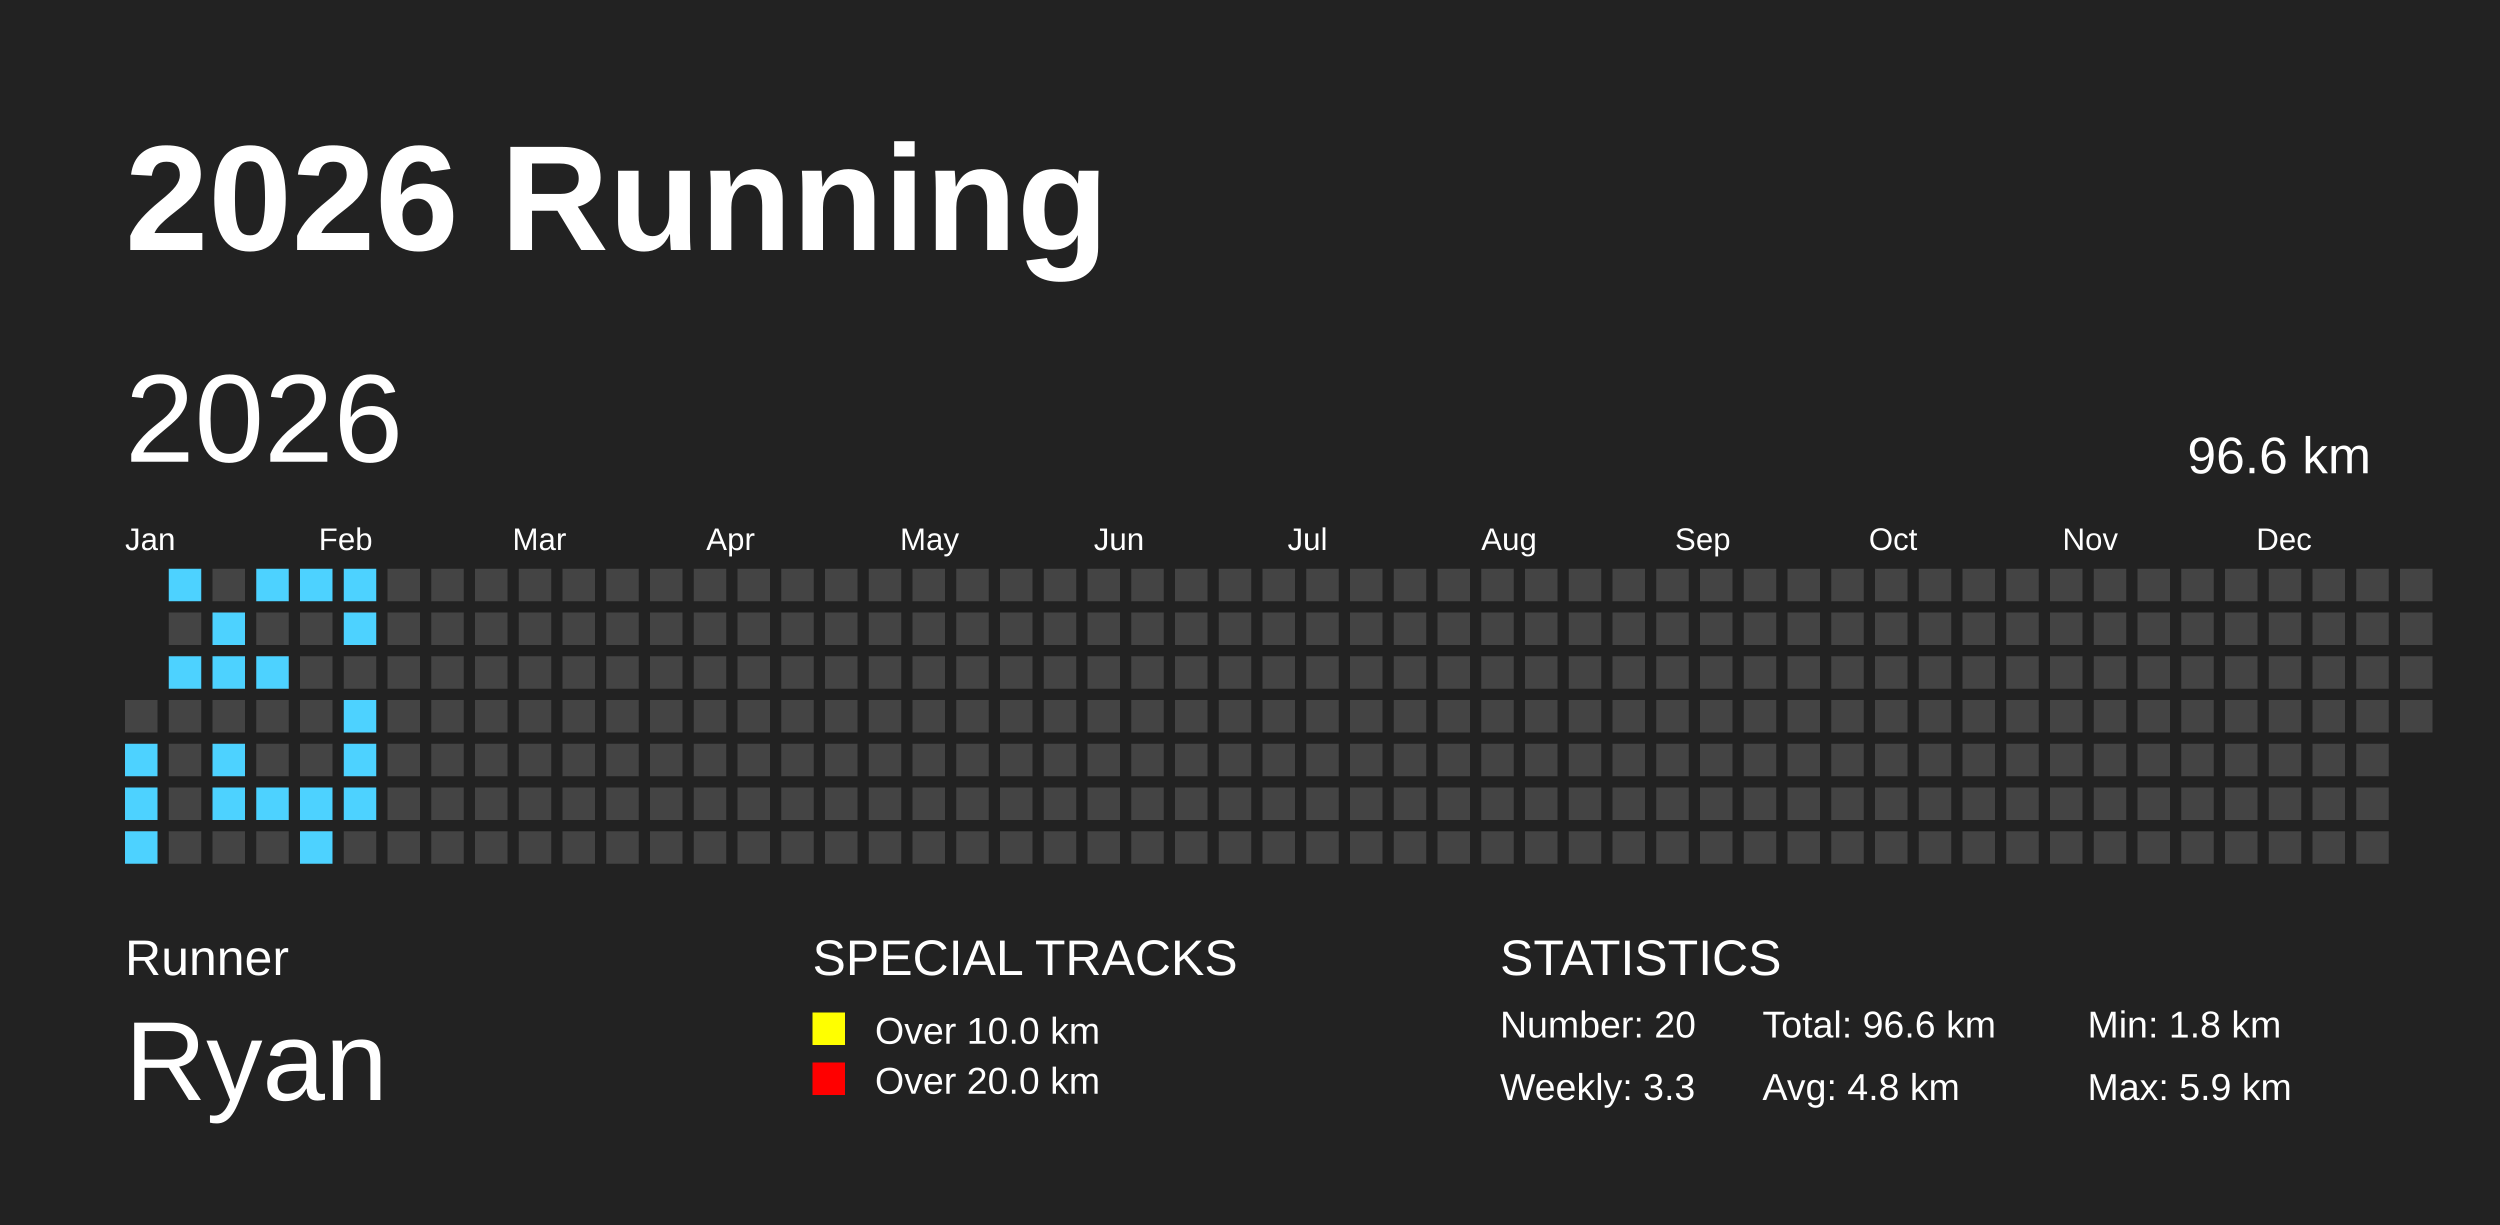
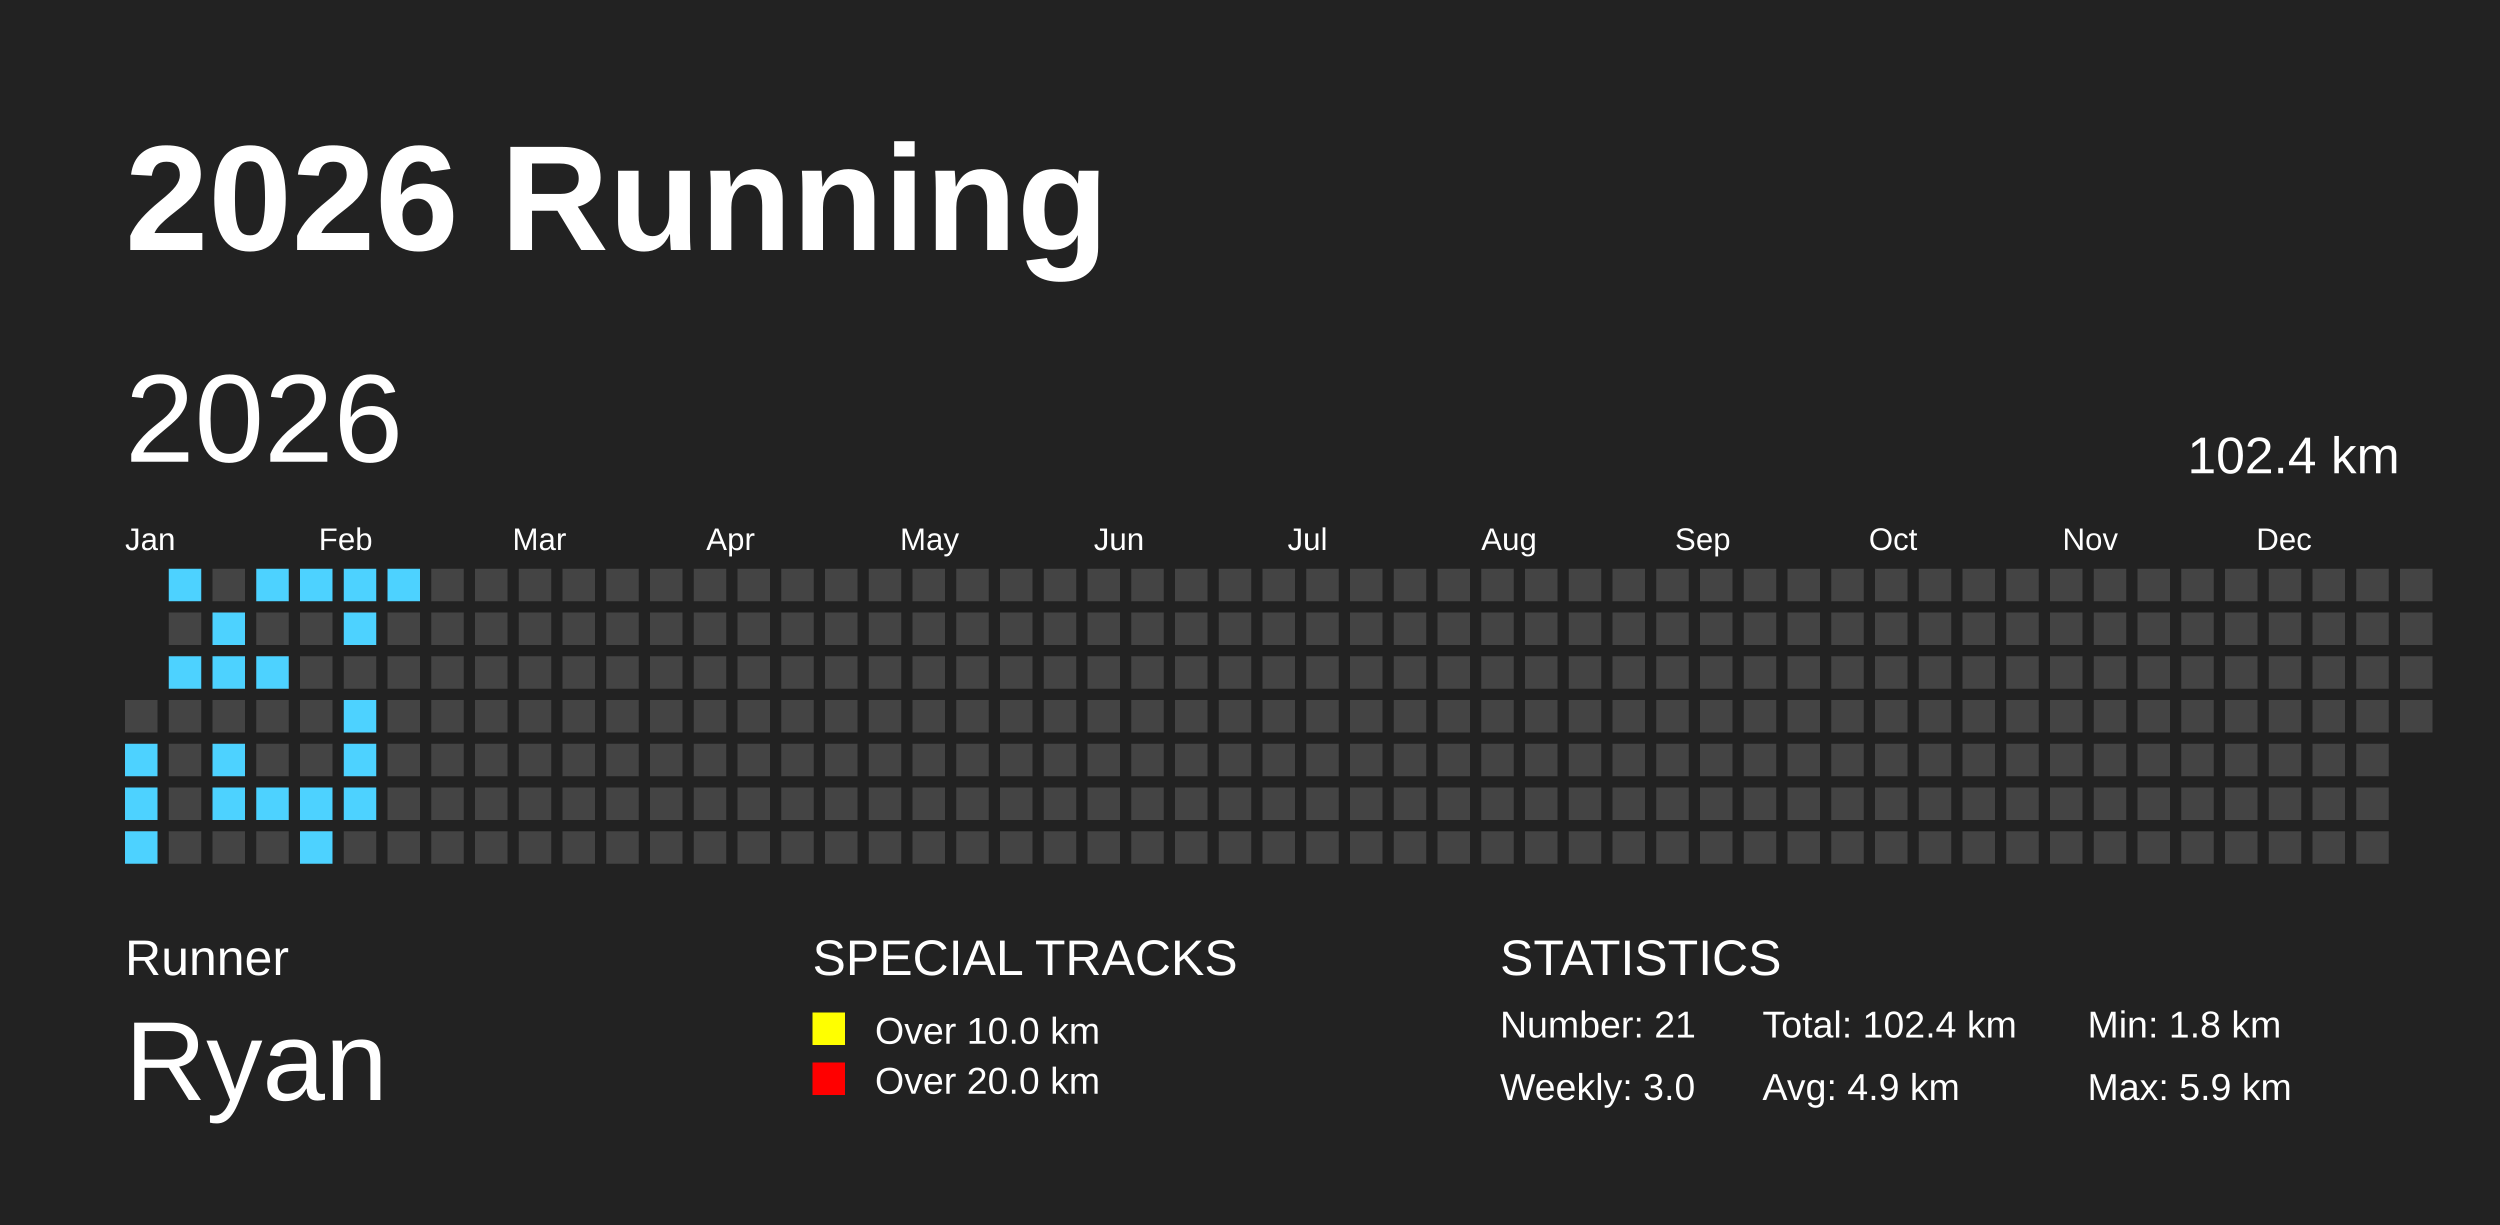
<svg xmlns="http://www.w3.org/2000/svg" baseProfile="full" height="98mm" version="1.1" viewBox="0,0,200,98" width="200mm">
  <defs />
  <rect fill="#222222" height="98" width="200" x="0" y="0" />
  <text fill="#FFFFFF" style="font-size:12px; font-family:Arial; font-weight:bold;" x="10" y="20">2026 Running</text>
  <text fill="#FFFFFF" style="font-size:4px; font-family:Arial" x="10" y="78">Runner</text>
  <text fill="#FFFFFF" style="font-size:9px; font-family:Arial" x="10" y="88">Ryan</text>
  <text fill="#FFFFFF" style="font-size:4px; font-family:Arial" x="65" y="78">SPECIAL TRACKS</text>
  <rect fill="yellow" height="2.6" width="2.6" x="65" y="81" />
  <text fill="#FFFFFF" style="font-size:3px; font-family:Arial" x="70" y="83.5">Over 10.0 km</text>
  <rect fill="red" height="2.6" width="2.6" x="65" y="85" />
  <text fill="#FFFFFF" style="font-size:3px; font-family:Arial" x="70" y="87.5">Over 20.0 km</text>
  <text fill="#FFFFFF" style="font-size:4px; font-family:Arial" x="120" y="78">STATISTICS</text>
-   <text fill="#FFFFFF" style="font-size:3px; font-family:Arial" x="120" y="83">Number: 20</text>
-   <text fill="#FFFFFF" style="font-size:3px; font-family:Arial" x="120" y="88">Weekly: 3.3</text>
-   <text fill="#FFFFFF" style="font-size:3px; font-family:Arial" x="141" y="83">Total: 96.6 km</text>
-   <text fill="#FFFFFF" style="font-size:3px; font-family:Arial" x="141" y="88">Avg: 4.8 km</text>
+   <text fill="#FFFFFF" style="font-size:3px; font-family:Arial" x="120" y="83">Number: 21</text>
+   <text fill="#FFFFFF" style="font-size:3px; font-family:Arial" x="120" y="88">Weekly: 3.0</text>
+   <text fill="#FFFFFF" style="font-size:3px; font-family:Arial" x="141" y="83">Total: 102.4 km</text>
+   <text fill="#FFFFFF" style="font-size:3px; font-family:Arial" x="141" y="88">Avg: 4.9 km</text>
  <text fill="#FFFFFF" style="font-size:3px; font-family:Arial" x="167" y="83">Min: 1.8 km</text>
  <text fill="#FFFFFF" style="font-size:3px; font-family:Arial" x="167" y="88">Max: 5.9 km</text>
  <text dominant-baseline="hanging" fill="#FFFFFF" style="font-size:10.0px; font-family:Arial;" x="10" y="30">2026</text>
-   <text dominant-baseline="hanging" fill="#FFFFFF" style="font-size:4.125px; font-family:Arial;" x="175" y="35">96.6 km</text>
+   <text dominant-baseline="hanging" fill="#FFFFFF" style="font-size:4.125px; font-family:Arial;" x="175" y="35">102.4 km</text>
  <text fill="#FFFFFF" style="font-size:2.5px; font-family:Arial" x="10.0" y="44">Jan</text>
  <text fill="#FFFFFF" style="font-size:2.5px; font-family:Arial" x="25.5" y="44">Feb</text>
  <text fill="#FFFFFF" style="font-size:2.5px; font-family:Arial" x="41.0" y="44">Mar</text>
  <text fill="#FFFFFF" style="font-size:2.5px; font-family:Arial" x="56.5" y="44">Apr</text>
  <text fill="#FFFFFF" style="font-size:2.5px; font-family:Arial" x="72.0" y="44">May</text>
  <text fill="#FFFFFF" style="font-size:2.5px; font-family:Arial" x="87.5" y="44">Jun</text>
  <text fill="#FFFFFF" style="font-size:2.5px; font-family:Arial" x="103.0" y="44">Jul</text>
  <text fill="#FFFFFF" style="font-size:2.5px; font-family:Arial" x="118.5" y="44">Aug</text>
  <text fill="#FFFFFF" style="font-size:2.5px; font-family:Arial" x="134.0" y="44">Sep</text>
  <text fill="#FFFFFF" style="font-size:2.5px; font-family:Arial" x="149.5" y="44">Oct</text>
  <text fill="#FFFFFF" style="font-size:2.5px; font-family:Arial" x="165.0" y="44">Nov</text>
  <text fill="#FFFFFF" style="font-size:2.5px; font-family:Arial" x="180.5" y="44">Dec</text>
  <rect fill="#444444" height="2.6" width="2.6" x="10.0" y="56.0" />
  <rect fill="#4DD2FF" height="2.6" width="2.6" x="10.0" y="59.5" />
  <rect fill="#4DD2FF" height="2.6" width="2.6" x="10.0" y="63.0" />
  <rect fill="#4DD2FF" height="2.6" width="2.6" x="10.0" y="66.5" />
  <rect fill="#4DD2FF" height="2.6" width="2.6" x="13.5" y="45.5" />
  <rect fill="#444444" height="2.6" width="2.6" x="13.5" y="49.0" />
  <rect fill="#4DD2FF" height="2.6" width="2.6" x="13.5" y="52.5" />
  <rect fill="#444444" height="2.6" width="2.6" x="13.5" y="56.0" />
  <rect fill="#444444" height="2.6" width="2.6" x="13.5" y="59.5" />
  <rect fill="#444444" height="2.6" width="2.6" x="13.5" y="63.0" />
  <rect fill="#444444" height="2.6" width="2.6" x="13.5" y="66.5" />
  <rect fill="#444444" height="2.6" width="2.6" x="17.0" y="45.5" />
  <rect fill="#4DD2FF" height="2.6" width="2.6" x="17.0" y="49.0" />
  <rect fill="#4DD2FF" height="2.6" width="2.6" x="17.0" y="52.5" />
  <rect fill="#444444" height="2.6" width="2.6" x="17.0" y="56.0" />
  <rect fill="#4DD2FF" height="2.6" width="2.6" x="17.0" y="59.5" />
  <rect fill="#4DD2FF" height="2.6" width="2.6" x="17.0" y="63.0" />
  <rect fill="#444444" height="2.6" width="2.6" x="17.0" y="66.5" />
  <rect fill="#4DD2FF" height="2.6" width="2.6" x="20.5" y="45.5" />
  <rect fill="#444444" height="2.6" width="2.6" x="20.5" y="49.0" />
  <rect fill="#4DD2FF" height="2.6" width="2.6" x="20.5" y="52.5" />
  <rect fill="#444444" height="2.6" width="2.6" x="20.5" y="56.0" />
  <rect fill="#444444" height="2.6" width="2.6" x="20.5" y="59.5" />
  <rect fill="#4DD2FF" height="2.6" width="2.6" x="20.5" y="63.0" />
  <rect fill="#444444" height="2.6" width="2.6" x="20.5" y="66.5" />
  <rect fill="#4DD2FF" height="2.6" width="2.6" x="24.0" y="45.5" />
  <rect fill="#444444" height="2.6" width="2.6" x="24.0" y="49.0" />
  <rect fill="#444444" height="2.6" width="2.6" x="24.0" y="52.5" />
  <rect fill="#444444" height="2.6" width="2.6" x="24.0" y="56.0" />
  <rect fill="#444444" height="2.6" width="2.6" x="24.0" y="59.5" />
  <rect fill="#4DD2FF" height="2.6" width="2.6" x="24.0" y="63.0" />
  <rect fill="#4DD2FF" height="2.6" width="2.6" x="24.0" y="66.5" />
  <rect fill="#4DD2FF" height="2.6" width="2.6" x="27.5" y="45.5" />
  <rect fill="#4DD2FF" height="2.6" width="2.6" x="27.5" y="49.0" />
  <rect fill="#444444" height="2.6" width="2.6" x="27.5" y="52.5" />
  <rect fill="#4DD2FF" height="2.6" width="2.6" x="27.5" y="56.0" />
  <rect fill="#4DD2FF" height="2.6" width="2.6" x="27.5" y="59.5" />
  <rect fill="#4DD2FF" height="2.6" width="2.6" x="27.5" y="63.0" />
  <rect fill="#444444" height="2.6" width="2.6" x="27.5" y="66.5" />
-   <rect fill="#444444" height="2.6" width="2.6" x="31.0" y="45.5" />
+   <rect fill="#4DD2FF" height="2.6" width="2.6" x="31.0" y="45.5" />
  <rect fill="#444444" height="2.6" width="2.6" x="31.0" y="49.0" />
  <rect fill="#444444" height="2.6" width="2.6" x="31.0" y="52.5" />
  <rect fill="#444444" height="2.6" width="2.6" x="31.0" y="56.0" />
  <rect fill="#444444" height="2.6" width="2.6" x="31.0" y="59.5" />
  <rect fill="#444444" height="2.6" width="2.6" x="31.0" y="63.0" />
  <rect fill="#444444" height="2.6" width="2.6" x="31.0" y="66.5" />
  <rect fill="#444444" height="2.6" width="2.6" x="34.5" y="45.5" />
  <rect fill="#444444" height="2.6" width="2.6" x="34.5" y="49.0" />
  <rect fill="#444444" height="2.6" width="2.6" x="34.5" y="52.5" />
  <rect fill="#444444" height="2.6" width="2.6" x="34.5" y="56.0" />
  <rect fill="#444444" height="2.6" width="2.6" x="34.5" y="59.5" />
  <rect fill="#444444" height="2.6" width="2.6" x="34.5" y="63.0" />
  <rect fill="#444444" height="2.6" width="2.6" x="34.5" y="66.5" />
  <rect fill="#444444" height="2.6" width="2.6" x="38.0" y="45.5" />
  <rect fill="#444444" height="2.6" width="2.6" x="38.0" y="49.0" />
  <rect fill="#444444" height="2.6" width="2.6" x="38.0" y="52.5" />
  <rect fill="#444444" height="2.6" width="2.6" x="38.0" y="56.0" />
  <rect fill="#444444" height="2.6" width="2.6" x="38.0" y="59.5" />
  <rect fill="#444444" height="2.6" width="2.6" x="38.0" y="63.0" />
  <rect fill="#444444" height="2.6" width="2.6" x="38.0" y="66.5" />
  <rect fill="#444444" height="2.6" width="2.6" x="41.5" y="45.5" />
  <rect fill="#444444" height="2.6" width="2.6" x="41.5" y="49.0" />
  <rect fill="#444444" height="2.6" width="2.6" x="41.5" y="52.5" />
  <rect fill="#444444" height="2.6" width="2.6" x="41.5" y="56.0" />
  <rect fill="#444444" height="2.6" width="2.6" x="41.5" y="59.5" />
  <rect fill="#444444" height="2.6" width="2.6" x="41.5" y="63.0" />
  <rect fill="#444444" height="2.6" width="2.6" x="41.5" y="66.5" />
  <rect fill="#444444" height="2.6" width="2.6" x="45.0" y="45.5" />
  <rect fill="#444444" height="2.6" width="2.6" x="45.0" y="49.0" />
  <rect fill="#444444" height="2.6" width="2.6" x="45.0" y="52.5" />
  <rect fill="#444444" height="2.6" width="2.6" x="45.0" y="56.0" />
  <rect fill="#444444" height="2.6" width="2.6" x="45.0" y="59.5" />
  <rect fill="#444444" height="2.6" width="2.6" x="45.0" y="63.0" />
  <rect fill="#444444" height="2.6" width="2.6" x="45.0" y="66.5" />
  <rect fill="#444444" height="2.6" width="2.6" x="48.5" y="45.5" />
  <rect fill="#444444" height="2.6" width="2.6" x="48.5" y="49.0" />
  <rect fill="#444444" height="2.6" width="2.6" x="48.5" y="52.5" />
  <rect fill="#444444" height="2.6" width="2.6" x="48.5" y="56.0" />
  <rect fill="#444444" height="2.6" width="2.6" x="48.5" y="59.5" />
  <rect fill="#444444" height="2.6" width="2.6" x="48.5" y="63.0" />
  <rect fill="#444444" height="2.6" width="2.6" x="48.5" y="66.5" />
  <rect fill="#444444" height="2.6" width="2.6" x="52.0" y="45.5" />
  <rect fill="#444444" height="2.6" width="2.6" x="52.0" y="49.0" />
  <rect fill="#444444" height="2.6" width="2.6" x="52.0" y="52.5" />
  <rect fill="#444444" height="2.6" width="2.6" x="52.0" y="56.0" />
  <rect fill="#444444" height="2.6" width="2.6" x="52.0" y="59.5" />
  <rect fill="#444444" height="2.6" width="2.6" x="52.0" y="63.0" />
  <rect fill="#444444" height="2.6" width="2.6" x="52.0" y="66.5" />
  <rect fill="#444444" height="2.6" width="2.6" x="55.5" y="45.5" />
  <rect fill="#444444" height="2.6" width="2.6" x="55.5" y="49.0" />
  <rect fill="#444444" height="2.6" width="2.6" x="55.5" y="52.5" />
  <rect fill="#444444" height="2.6" width="2.6" x="55.5" y="56.0" />
  <rect fill="#444444" height="2.6" width="2.6" x="55.5" y="59.5" />
  <rect fill="#444444" height="2.6" width="2.6" x="55.5" y="63.0" />
  <rect fill="#444444" height="2.6" width="2.6" x="55.5" y="66.5" />
  <rect fill="#444444" height="2.6" width="2.6" x="59.0" y="45.5" />
  <rect fill="#444444" height="2.6" width="2.6" x="59.0" y="49.0" />
  <rect fill="#444444" height="2.6" width="2.6" x="59.0" y="52.5" />
  <rect fill="#444444" height="2.6" width="2.6" x="59.0" y="56.0" />
  <rect fill="#444444" height="2.6" width="2.6" x="59.0" y="59.5" />
  <rect fill="#444444" height="2.6" width="2.6" x="59.0" y="63.0" />
  <rect fill="#444444" height="2.6" width="2.6" x="59.0" y="66.5" />
  <rect fill="#444444" height="2.6" width="2.6" x="62.5" y="45.5" />
  <rect fill="#444444" height="2.6" width="2.6" x="62.5" y="49.0" />
  <rect fill="#444444" height="2.6" width="2.6" x="62.5" y="52.5" />
  <rect fill="#444444" height="2.6" width="2.6" x="62.5" y="56.0" />
  <rect fill="#444444" height="2.6" width="2.6" x="62.5" y="59.5" />
  <rect fill="#444444" height="2.6" width="2.6" x="62.5" y="63.0" />
  <rect fill="#444444" height="2.6" width="2.6" x="62.5" y="66.5" />
  <rect fill="#444444" height="2.6" width="2.6" x="66.0" y="45.5" />
  <rect fill="#444444" height="2.6" width="2.6" x="66.0" y="49.0" />
  <rect fill="#444444" height="2.6" width="2.6" x="66.0" y="52.5" />
  <rect fill="#444444" height="2.6" width="2.6" x="66.0" y="56.0" />
  <rect fill="#444444" height="2.6" width="2.6" x="66.0" y="59.5" />
  <rect fill="#444444" height="2.6" width="2.6" x="66.0" y="63.0" />
  <rect fill="#444444" height="2.6" width="2.6" x="66.0" y="66.5" />
  <rect fill="#444444" height="2.6" width="2.6" x="69.5" y="45.5" />
  <rect fill="#444444" height="2.6" width="2.6" x="69.5" y="49.0" />
  <rect fill="#444444" height="2.6" width="2.6" x="69.5" y="52.5" />
  <rect fill="#444444" height="2.6" width="2.6" x="69.5" y="56.0" />
  <rect fill="#444444" height="2.6" width="2.6" x="69.5" y="59.5" />
  <rect fill="#444444" height="2.6" width="2.6" x="69.5" y="63.0" />
  <rect fill="#444444" height="2.6" width="2.6" x="69.5" y="66.5" />
  <rect fill="#444444" height="2.6" width="2.6" x="73.0" y="45.5" />
  <rect fill="#444444" height="2.6" width="2.6" x="73.0" y="49.0" />
  <rect fill="#444444" height="2.6" width="2.6" x="73.0" y="52.5" />
  <rect fill="#444444" height="2.6" width="2.6" x="73.0" y="56.0" />
  <rect fill="#444444" height="2.6" width="2.6" x="73.0" y="59.5" />
  <rect fill="#444444" height="2.6" width="2.6" x="73.0" y="63.0" />
  <rect fill="#444444" height="2.6" width="2.6" x="73.0" y="66.5" />
  <rect fill="#444444" height="2.6" width="2.6" x="76.5" y="45.5" />
  <rect fill="#444444" height="2.6" width="2.6" x="76.5" y="49.0" />
  <rect fill="#444444" height="2.6" width="2.6" x="76.5" y="52.5" />
  <rect fill="#444444" height="2.6" width="2.6" x="76.5" y="56.0" />
  <rect fill="#444444" height="2.6" width="2.6" x="76.5" y="59.5" />
  <rect fill="#444444" height="2.6" width="2.6" x="76.5" y="63.0" />
  <rect fill="#444444" height="2.6" width="2.6" x="76.5" y="66.5" />
  <rect fill="#444444" height="2.6" width="2.6" x="80.0" y="45.5" />
  <rect fill="#444444" height="2.6" width="2.6" x="80.0" y="49.0" />
  <rect fill="#444444" height="2.6" width="2.6" x="80.0" y="52.5" />
  <rect fill="#444444" height="2.6" width="2.6" x="80.0" y="56.0" />
  <rect fill="#444444" height="2.6" width="2.6" x="80.0" y="59.5" />
  <rect fill="#444444" height="2.6" width="2.6" x="80.0" y="63.0" />
  <rect fill="#444444" height="2.6" width="2.6" x="80.0" y="66.5" />
  <rect fill="#444444" height="2.6" width="2.6" x="83.5" y="45.5" />
  <rect fill="#444444" height="2.6" width="2.6" x="83.5" y="49.0" />
  <rect fill="#444444" height="2.6" width="2.6" x="83.5" y="52.5" />
  <rect fill="#444444" height="2.6" width="2.6" x="83.5" y="56.0" />
  <rect fill="#444444" height="2.6" width="2.6" x="83.5" y="59.5" />
  <rect fill="#444444" height="2.6" width="2.6" x="83.5" y="63.0" />
  <rect fill="#444444" height="2.6" width="2.6" x="83.5" y="66.5" />
  <rect fill="#444444" height="2.6" width="2.6" x="87.0" y="45.5" />
  <rect fill="#444444" height="2.6" width="2.6" x="87.0" y="49.0" />
  <rect fill="#444444" height="2.6" width="2.6" x="87.0" y="52.5" />
  <rect fill="#444444" height="2.6" width="2.6" x="87.0" y="56.0" />
  <rect fill="#444444" height="2.6" width="2.6" x="87.0" y="59.5" />
  <rect fill="#444444" height="2.6" width="2.6" x="87.0" y="63.0" />
  <rect fill="#444444" height="2.6" width="2.6" x="87.0" y="66.5" />
  <rect fill="#444444" height="2.6" width="2.6" x="90.5" y="45.5" />
  <rect fill="#444444" height="2.6" width="2.6" x="90.5" y="49.0" />
  <rect fill="#444444" height="2.6" width="2.6" x="90.5" y="52.5" />
  <rect fill="#444444" height="2.6" width="2.6" x="90.5" y="56.0" />
  <rect fill="#444444" height="2.6" width="2.6" x="90.5" y="59.5" />
  <rect fill="#444444" height="2.6" width="2.6" x="90.5" y="63.0" />
  <rect fill="#444444" height="2.6" width="2.6" x="90.5" y="66.5" />
  <rect fill="#444444" height="2.6" width="2.6" x="94.0" y="45.5" />
  <rect fill="#444444" height="2.6" width="2.6" x="94.0" y="49.0" />
  <rect fill="#444444" height="2.6" width="2.6" x="94.0" y="52.5" />
  <rect fill="#444444" height="2.6" width="2.6" x="94.0" y="56.0" />
  <rect fill="#444444" height="2.6" width="2.6" x="94.0" y="59.5" />
  <rect fill="#444444" height="2.6" width="2.6" x="94.0" y="63.0" />
  <rect fill="#444444" height="2.6" width="2.6" x="94.0" y="66.5" />
  <rect fill="#444444" height="2.6" width="2.6" x="97.5" y="45.5" />
  <rect fill="#444444" height="2.6" width="2.6" x="97.5" y="49.0" />
  <rect fill="#444444" height="2.6" width="2.6" x="97.5" y="52.5" />
  <rect fill="#444444" height="2.6" width="2.6" x="97.5" y="56.0" />
  <rect fill="#444444" height="2.6" width="2.6" x="97.5" y="59.5" />
  <rect fill="#444444" height="2.6" width="2.6" x="97.5" y="63.0" />
  <rect fill="#444444" height="2.6" width="2.6" x="97.5" y="66.5" />
  <rect fill="#444444" height="2.6" width="2.6" x="101.0" y="45.5" />
  <rect fill="#444444" height="2.6" width="2.6" x="101.0" y="49.0" />
  <rect fill="#444444" height="2.6" width="2.6" x="101.0" y="52.5" />
  <rect fill="#444444" height="2.6" width="2.6" x="101.0" y="56.0" />
  <rect fill="#444444" height="2.6" width="2.6" x="101.0" y="59.5" />
  <rect fill="#444444" height="2.6" width="2.6" x="101.0" y="63.0" />
  <rect fill="#444444" height="2.6" width="2.6" x="101.0" y="66.5" />
  <rect fill="#444444" height="2.6" width="2.6" x="104.5" y="45.5" />
  <rect fill="#444444" height="2.6" width="2.6" x="104.5" y="49.0" />
  <rect fill="#444444" height="2.6" width="2.6" x="104.5" y="52.5" />
  <rect fill="#444444" height="2.6" width="2.6" x="104.5" y="56.0" />
  <rect fill="#444444" height="2.6" width="2.6" x="104.5" y="59.5" />
  <rect fill="#444444" height="2.6" width="2.6" x="104.5" y="63.0" />
  <rect fill="#444444" height="2.6" width="2.6" x="104.5" y="66.5" />
  <rect fill="#444444" height="2.6" width="2.6" x="108.0" y="45.5" />
  <rect fill="#444444" height="2.6" width="2.6" x="108.0" y="49.0" />
  <rect fill="#444444" height="2.6" width="2.6" x="108.0" y="52.5" />
  <rect fill="#444444" height="2.6" width="2.6" x="108.0" y="56.0" />
  <rect fill="#444444" height="2.6" width="2.6" x="108.0" y="59.5" />
  <rect fill="#444444" height="2.6" width="2.6" x="108.0" y="63.0" />
  <rect fill="#444444" height="2.6" width="2.6" x="108.0" y="66.5" />
  <rect fill="#444444" height="2.6" width="2.6" x="111.5" y="45.5" />
  <rect fill="#444444" height="2.6" width="2.6" x="111.5" y="49.0" />
  <rect fill="#444444" height="2.6" width="2.6" x="111.5" y="52.5" />
  <rect fill="#444444" height="2.6" width="2.6" x="111.5" y="56.0" />
  <rect fill="#444444" height="2.6" width="2.6" x="111.5" y="59.5" />
  <rect fill="#444444" height="2.6" width="2.6" x="111.5" y="63.0" />
  <rect fill="#444444" height="2.6" width="2.6" x="111.5" y="66.5" />
  <rect fill="#444444" height="2.6" width="2.6" x="115.0" y="45.5" />
  <rect fill="#444444" height="2.6" width="2.6" x="115.0" y="49.0" />
  <rect fill="#444444" height="2.6" width="2.6" x="115.0" y="52.5" />
  <rect fill="#444444" height="2.6" width="2.6" x="115.0" y="56.0" />
  <rect fill="#444444" height="2.6" width="2.6" x="115.0" y="59.5" />
  <rect fill="#444444" height="2.6" width="2.6" x="115.0" y="63.0" />
  <rect fill="#444444" height="2.6" width="2.6" x="115.0" y="66.5" />
  <rect fill="#444444" height="2.6" width="2.6" x="118.5" y="45.5" />
  <rect fill="#444444" height="2.6" width="2.6" x="118.5" y="49.0" />
  <rect fill="#444444" height="2.6" width="2.6" x="118.5" y="52.5" />
  <rect fill="#444444" height="2.6" width="2.6" x="118.5" y="56.0" />
  <rect fill="#444444" height="2.6" width="2.6" x="118.5" y="59.5" />
  <rect fill="#444444" height="2.6" width="2.6" x="118.5" y="63.0" />
  <rect fill="#444444" height="2.6" width="2.6" x="118.5" y="66.5" />
  <rect fill="#444444" height="2.6" width="2.6" x="122.0" y="45.5" />
  <rect fill="#444444" height="2.6" width="2.6" x="122.0" y="49.0" />
  <rect fill="#444444" height="2.6" width="2.6" x="122.0" y="52.5" />
  <rect fill="#444444" height="2.6" width="2.6" x="122.0" y="56.0" />
  <rect fill="#444444" height="2.6" width="2.6" x="122.0" y="59.5" />
  <rect fill="#444444" height="2.6" width="2.6" x="122.0" y="63.0" />
  <rect fill="#444444" height="2.6" width="2.6" x="122.0" y="66.5" />
  <rect fill="#444444" height="2.6" width="2.6" x="125.5" y="45.5" />
  <rect fill="#444444" height="2.6" width="2.6" x="125.5" y="49.0" />
  <rect fill="#444444" height="2.6" width="2.6" x="125.5" y="52.5" />
  <rect fill="#444444" height="2.6" width="2.6" x="125.5" y="56.0" />
  <rect fill="#444444" height="2.6" width="2.6" x="125.5" y="59.5" />
  <rect fill="#444444" height="2.6" width="2.6" x="125.5" y="63.0" />
  <rect fill="#444444" height="2.6" width="2.6" x="125.5" y="66.5" />
  <rect fill="#444444" height="2.6" width="2.6" x="129.0" y="45.5" />
  <rect fill="#444444" height="2.6" width="2.6" x="129.0" y="49.0" />
  <rect fill="#444444" height="2.6" width="2.6" x="129.0" y="52.5" />
  <rect fill="#444444" height="2.6" width="2.6" x="129.0" y="56.0" />
  <rect fill="#444444" height="2.6" width="2.6" x="129.0" y="59.5" />
  <rect fill="#444444" height="2.6" width="2.6" x="129.0" y="63.0" />
  <rect fill="#444444" height="2.6" width="2.6" x="129.0" y="66.5" />
  <rect fill="#444444" height="2.6" width="2.6" x="132.5" y="45.5" />
  <rect fill="#444444" height="2.6" width="2.6" x="132.5" y="49.0" />
  <rect fill="#444444" height="2.6" width="2.6" x="132.5" y="52.5" />
  <rect fill="#444444" height="2.6" width="2.6" x="132.5" y="56.0" />
  <rect fill="#444444" height="2.6" width="2.6" x="132.5" y="59.5" />
  <rect fill="#444444" height="2.6" width="2.6" x="132.5" y="63.0" />
  <rect fill="#444444" height="2.6" width="2.6" x="132.5" y="66.5" />
  <rect fill="#444444" height="2.6" width="2.6" x="136.0" y="45.5" />
  <rect fill="#444444" height="2.6" width="2.6" x="136.0" y="49.0" />
  <rect fill="#444444" height="2.6" width="2.6" x="136.0" y="52.5" />
  <rect fill="#444444" height="2.6" width="2.6" x="136.0" y="56.0" />
  <rect fill="#444444" height="2.6" width="2.6" x="136.0" y="59.5" />
  <rect fill="#444444" height="2.6" width="2.6" x="136.0" y="63.0" />
  <rect fill="#444444" height="2.6" width="2.6" x="136.0" y="66.5" />
  <rect fill="#444444" height="2.6" width="2.6" x="139.5" y="45.5" />
  <rect fill="#444444" height="2.6" width="2.6" x="139.5" y="49.0" />
  <rect fill="#444444" height="2.6" width="2.6" x="139.5" y="52.5" />
  <rect fill="#444444" height="2.6" width="2.6" x="139.5" y="56.0" />
  <rect fill="#444444" height="2.6" width="2.6" x="139.5" y="59.5" />
  <rect fill="#444444" height="2.6" width="2.6" x="139.5" y="63.0" />
  <rect fill="#444444" height="2.6" width="2.6" x="139.5" y="66.5" />
  <rect fill="#444444" height="2.6" width="2.6" x="143.0" y="45.5" />
  <rect fill="#444444" height="2.6" width="2.6" x="143.0" y="49.0" />
  <rect fill="#444444" height="2.6" width="2.6" x="143.0" y="52.5" />
  <rect fill="#444444" height="2.6" width="2.6" x="143.0" y="56.0" />
  <rect fill="#444444" height="2.6" width="2.6" x="143.0" y="59.5" />
  <rect fill="#444444" height="2.6" width="2.6" x="143.0" y="63.0" />
  <rect fill="#444444" height="2.6" width="2.6" x="143.0" y="66.5" />
  <rect fill="#444444" height="2.6" width="2.6" x="146.5" y="45.5" />
  <rect fill="#444444" height="2.6" width="2.6" x="146.5" y="49.0" />
  <rect fill="#444444" height="2.6" width="2.6" x="146.5" y="52.5" />
  <rect fill="#444444" height="2.6" width="2.6" x="146.5" y="56.0" />
  <rect fill="#444444" height="2.6" width="2.6" x="146.5" y="59.5" />
  <rect fill="#444444" height="2.6" width="2.6" x="146.5" y="63.0" />
  <rect fill="#444444" height="2.6" width="2.6" x="146.5" y="66.5" />
  <rect fill="#444444" height="2.6" width="2.6" x="150.0" y="45.5" />
  <rect fill="#444444" height="2.6" width="2.6" x="150.0" y="49.0" />
  <rect fill="#444444" height="2.6" width="2.6" x="150.0" y="52.5" />
  <rect fill="#444444" height="2.6" width="2.6" x="150.0" y="56.0" />
  <rect fill="#444444" height="2.6" width="2.6" x="150.0" y="59.5" />
  <rect fill="#444444" height="2.6" width="2.6" x="150.0" y="63.0" />
  <rect fill="#444444" height="2.6" width="2.6" x="150.0" y="66.5" />
  <rect fill="#444444" height="2.6" width="2.6" x="153.5" y="45.5" />
  <rect fill="#444444" height="2.6" width="2.6" x="153.5" y="49.0" />
  <rect fill="#444444" height="2.6" width="2.6" x="153.5" y="52.5" />
  <rect fill="#444444" height="2.6" width="2.6" x="153.5" y="56.0" />
  <rect fill="#444444" height="2.6" width="2.6" x="153.5" y="59.5" />
  <rect fill="#444444" height="2.6" width="2.6" x="153.5" y="63.0" />
  <rect fill="#444444" height="2.6" width="2.6" x="153.5" y="66.5" />
  <rect fill="#444444" height="2.6" width="2.6" x="157.0" y="45.5" />
  <rect fill="#444444" height="2.6" width="2.6" x="157.0" y="49.0" />
  <rect fill="#444444" height="2.6" width="2.6" x="157.0" y="52.5" />
  <rect fill="#444444" height="2.6" width="2.6" x="157.0" y="56.0" />
  <rect fill="#444444" height="2.6" width="2.6" x="157.0" y="59.5" />
  <rect fill="#444444" height="2.6" width="2.6" x="157.0" y="63.0" />
  <rect fill="#444444" height="2.6" width="2.6" x="157.0" y="66.5" />
  <rect fill="#444444" height="2.6" width="2.6" x="160.5" y="45.5" />
  <rect fill="#444444" height="2.6" width="2.6" x="160.5" y="49.0" />
  <rect fill="#444444" height="2.6" width="2.6" x="160.5" y="52.5" />
  <rect fill="#444444" height="2.6" width="2.6" x="160.5" y="56.0" />
  <rect fill="#444444" height="2.6" width="2.6" x="160.5" y="59.5" />
  <rect fill="#444444" height="2.6" width="2.6" x="160.5" y="63.0" />
  <rect fill="#444444" height="2.6" width="2.6" x="160.5" y="66.5" />
  <rect fill="#444444" height="2.6" width="2.6" x="164.0" y="45.5" />
  <rect fill="#444444" height="2.6" width="2.6" x="164.0" y="49.0" />
  <rect fill="#444444" height="2.6" width="2.6" x="164.0" y="52.5" />
  <rect fill="#444444" height="2.6" width="2.6" x="164.0" y="56.0" />
  <rect fill="#444444" height="2.6" width="2.6" x="164.0" y="59.5" />
  <rect fill="#444444" height="2.6" width="2.6" x="164.0" y="63.0" />
  <rect fill="#444444" height="2.6" width="2.6" x="164.0" y="66.5" />
  <rect fill="#444444" height="2.6" width="2.6" x="167.5" y="45.5" />
  <rect fill="#444444" height="2.6" width="2.6" x="167.5" y="49.0" />
  <rect fill="#444444" height="2.6" width="2.6" x="167.5" y="52.5" />
  <rect fill="#444444" height="2.6" width="2.6" x="167.5" y="56.0" />
  <rect fill="#444444" height="2.6" width="2.6" x="167.5" y="59.5" />
  <rect fill="#444444" height="2.6" width="2.6" x="167.5" y="63.0" />
  <rect fill="#444444" height="2.6" width="2.6" x="167.5" y="66.5" />
  <rect fill="#444444" height="2.6" width="2.6" x="171.0" y="45.5" />
  <rect fill="#444444" height="2.6" width="2.6" x="171.0" y="49.0" />
  <rect fill="#444444" height="2.6" width="2.6" x="171.0" y="52.5" />
  <rect fill="#444444" height="2.6" width="2.6" x="171.0" y="56.0" />
  <rect fill="#444444" height="2.6" width="2.6" x="171.0" y="59.5" />
  <rect fill="#444444" height="2.6" width="2.6" x="171.0" y="63.0" />
  <rect fill="#444444" height="2.6" width="2.6" x="171.0" y="66.5" />
  <rect fill="#444444" height="2.6" width="2.6" x="174.5" y="45.5" />
  <rect fill="#444444" height="2.6" width="2.6" x="174.5" y="49.0" />
  <rect fill="#444444" height="2.6" width="2.6" x="174.5" y="52.5" />
  <rect fill="#444444" height="2.6" width="2.6" x="174.5" y="56.0" />
  <rect fill="#444444" height="2.6" width="2.6" x="174.5" y="59.5" />
  <rect fill="#444444" height="2.6" width="2.6" x="174.5" y="63.0" />
  <rect fill="#444444" height="2.6" width="2.6" x="174.5" y="66.5" />
  <rect fill="#444444" height="2.6" width="2.6" x="178.0" y="45.5" />
  <rect fill="#444444" height="2.6" width="2.6" x="178.0" y="49.0" />
  <rect fill="#444444" height="2.6" width="2.6" x="178.0" y="52.5" />
  <rect fill="#444444" height="2.6" width="2.6" x="178.0" y="56.0" />
  <rect fill="#444444" height="2.6" width="2.6" x="178.0" y="59.5" />
  <rect fill="#444444" height="2.6" width="2.6" x="178.0" y="63.0" />
  <rect fill="#444444" height="2.6" width="2.6" x="178.0" y="66.5" />
  <rect fill="#444444" height="2.6" width="2.6" x="181.5" y="45.5" />
  <rect fill="#444444" height="2.6" width="2.6" x="181.5" y="49.0" />
  <rect fill="#444444" height="2.6" width="2.6" x="181.5" y="52.5" />
  <rect fill="#444444" height="2.6" width="2.6" x="181.5" y="56.0" />
  <rect fill="#444444" height="2.6" width="2.6" x="181.5" y="59.5" />
  <rect fill="#444444" height="2.6" width="2.6" x="181.5" y="63.0" />
  <rect fill="#444444" height="2.6" width="2.6" x="181.5" y="66.5" />
  <rect fill="#444444" height="2.6" width="2.6" x="185.0" y="45.5" />
  <rect fill="#444444" height="2.6" width="2.6" x="185.0" y="49.0" />
  <rect fill="#444444" height="2.6" width="2.6" x="185.0" y="52.5" />
  <rect fill="#444444" height="2.6" width="2.6" x="185.0" y="56.0" />
  <rect fill="#444444" height="2.6" width="2.6" x="185.0" y="59.5" />
  <rect fill="#444444" height="2.6" width="2.6" x="185.0" y="63.0" />
  <rect fill="#444444" height="2.6" width="2.6" x="185.0" y="66.5" />
  <rect fill="#444444" height="2.6" width="2.6" x="188.5" y="45.5" />
  <rect fill="#444444" height="2.6" width="2.6" x="188.5" y="49.0" />
  <rect fill="#444444" height="2.6" width="2.6" x="188.5" y="52.5" />
  <rect fill="#444444" height="2.6" width="2.6" x="188.5" y="56.0" />
  <rect fill="#444444" height="2.6" width="2.6" x="188.5" y="59.5" />
  <rect fill="#444444" height="2.6" width="2.6" x="188.5" y="63.0" />
  <rect fill="#444444" height="2.6" width="2.6" x="188.5" y="66.5" />
  <rect fill="#444444" height="2.6" width="2.6" x="192.0" y="45.5" />
  <rect fill="#444444" height="2.6" width="2.6" x="192.0" y="49.0" />
  <rect fill="#444444" height="2.6" width="2.6" x="192.0" y="52.5" />
  <rect fill="#444444" height="2.6" width="2.6" x="192.0" y="56.0" />
</svg>
